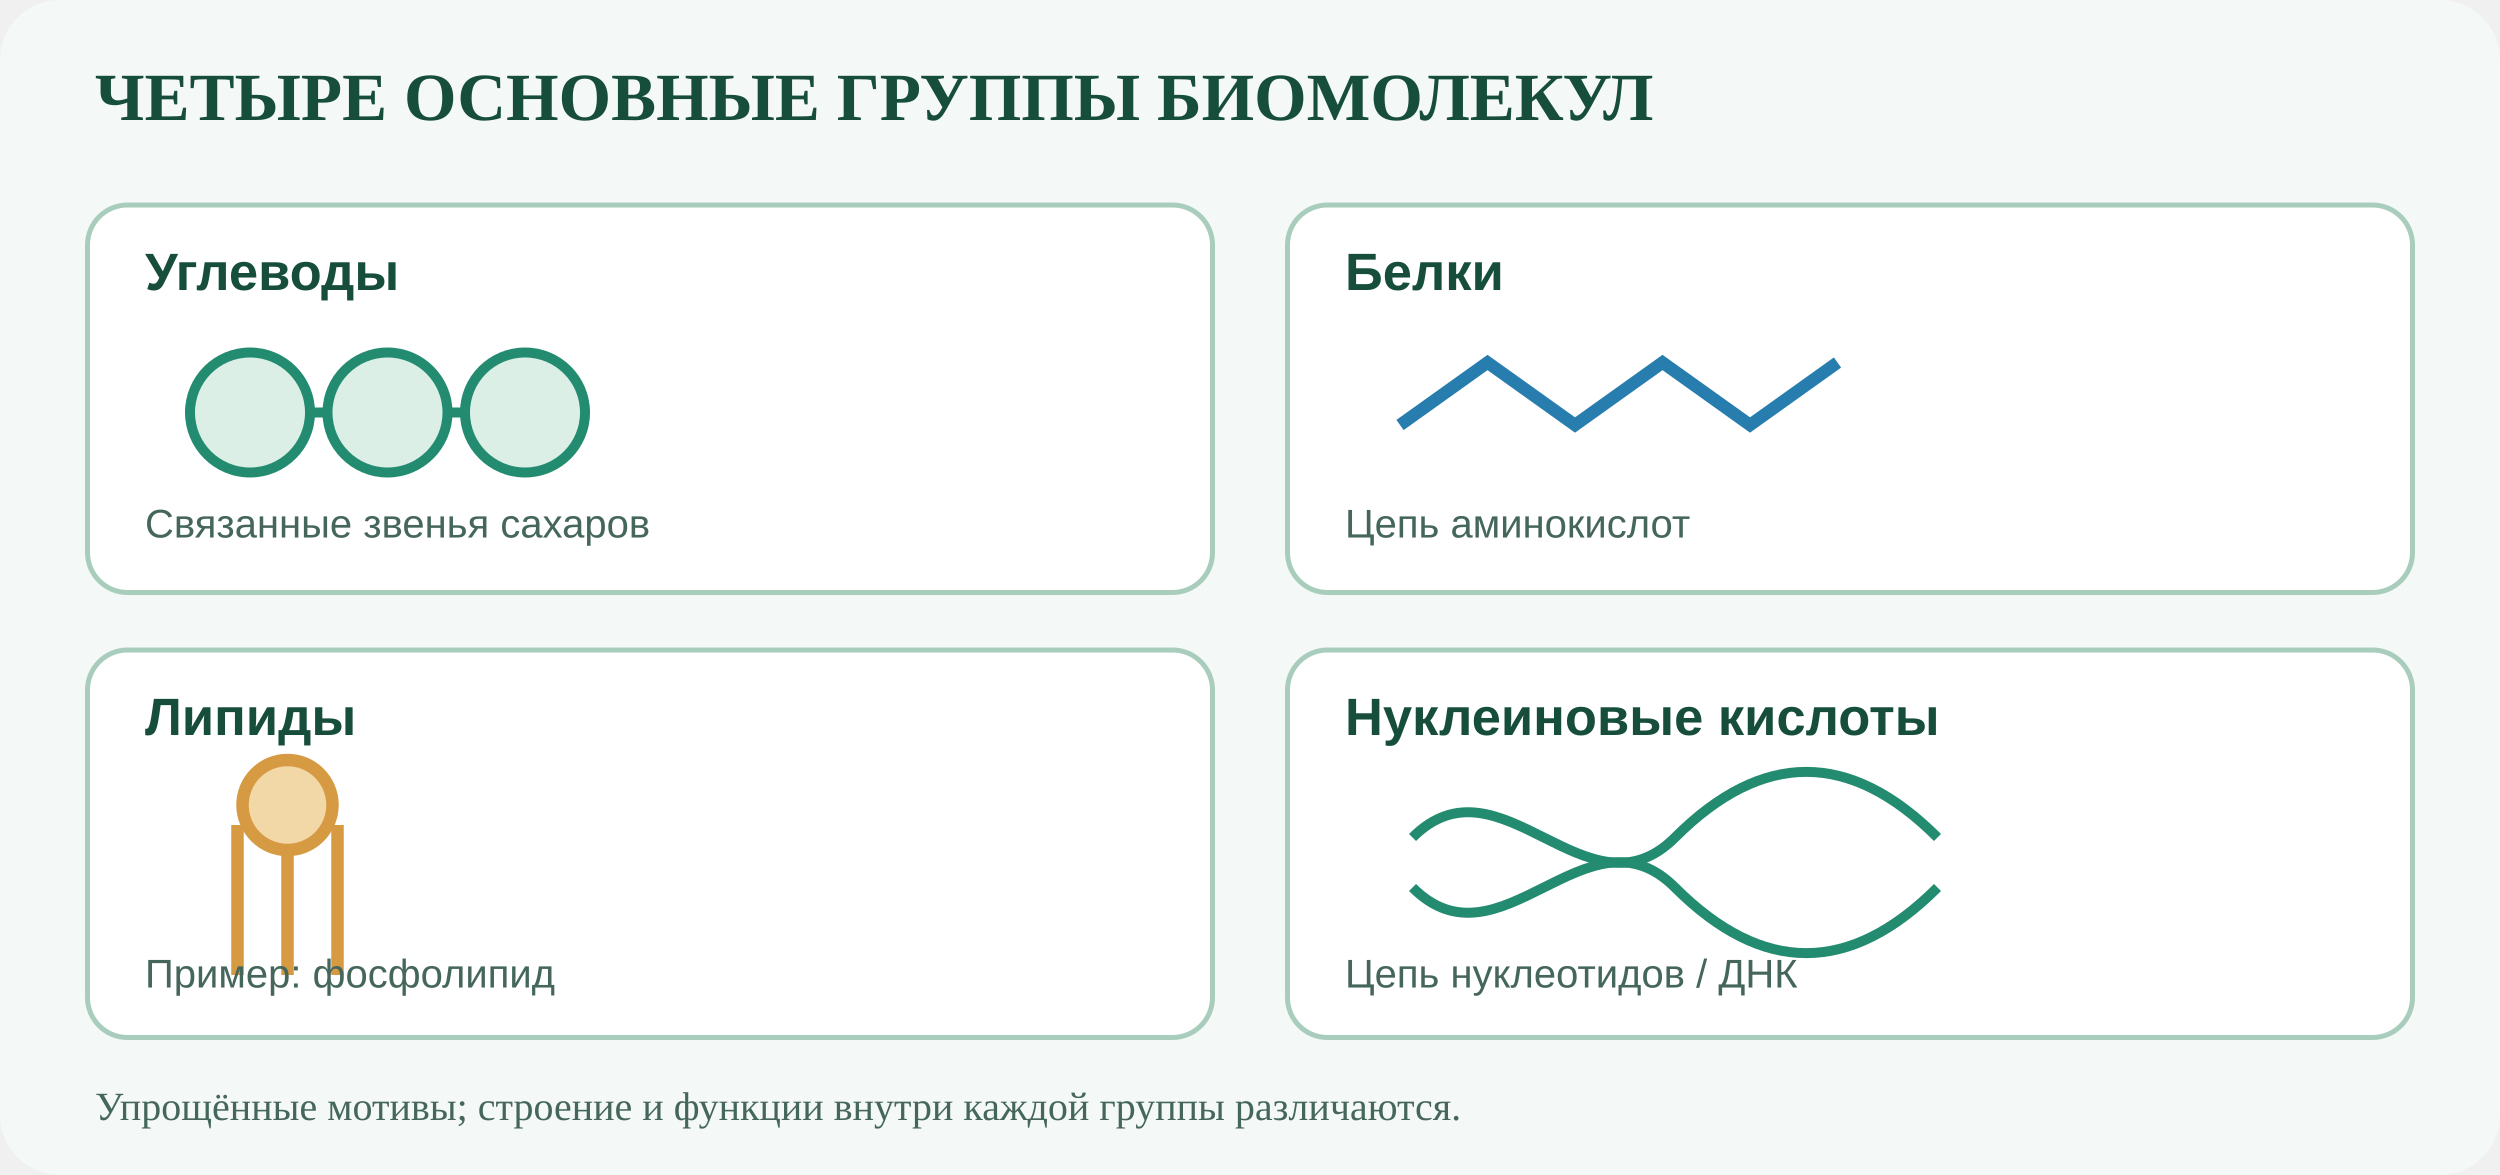
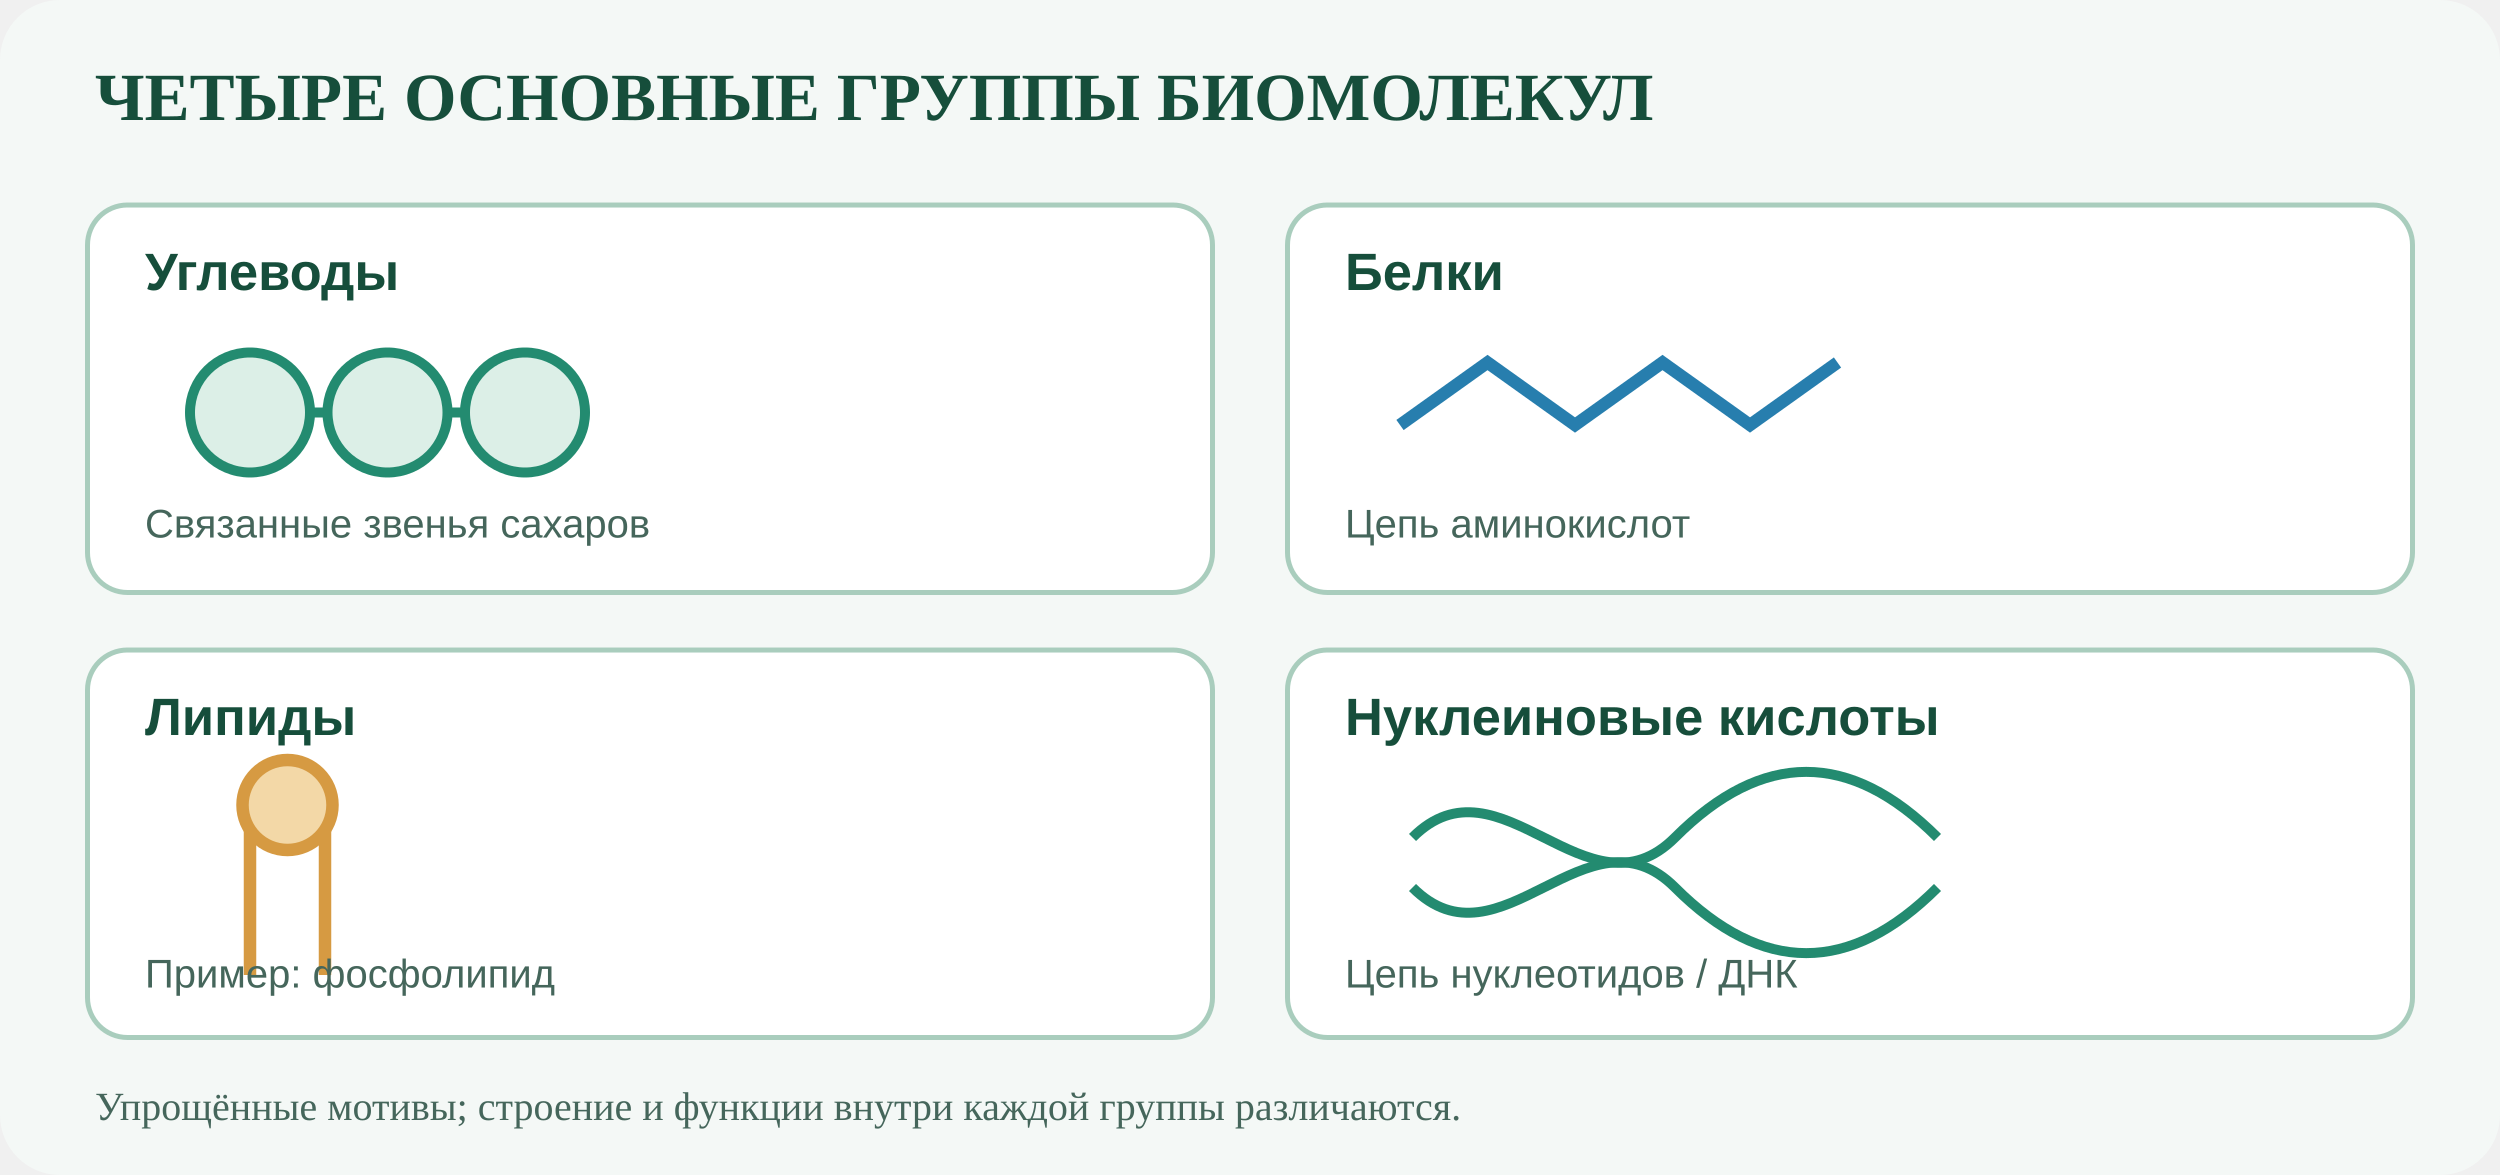
<svg xmlns="http://www.w3.org/2000/svg" viewBox="0 0 1000 470" role="img" aria-labelledby="t d">
  <rect width="1000" height="470" rx="24" fill="#f4f8f6" />
  <text x="38" y="48" font-size="27" font-weight="700" fill="#164e3b">ЧЕТЫРЕ ОСНОВНЫЕ ГРУППЫ БИОМОЛЕКУЛ</text>
  <g font-family="Arial">
    <g fill="#fff" stroke="#a9cdbd" stroke-width="2">
      <rect x="35" y="82" width="450" height="155" rx="16" />
      <rect x="515" y="82" width="450" height="155" rx="16" />
      <rect x="35" y="260" width="450" height="155" rx="16" />
      <rect x="515" y="260" width="450" height="155" rx="16" />
    </g>
    <g fill="#164e3b" font-size="21" font-weight="700">
      <text x="58" y="116">Углеводы</text>
      <text x="538" y="116">Белки</text>
      <text x="58" y="294">Липиды</text>
      <text x="538" y="294">Нуклеиновые кислоты</text>
    </g>
    <g stroke="#238b70" stroke-width="4" fill="#dcefe7">
      <circle cx="100" cy="165" r="24" />
      <circle cx="155" cy="165" r="24" />
      <circle cx="210" cy="165" r="24" />
      <path d="M124 165H131 M179 165H186" />
    </g>
    <g stroke="#277eae" stroke-width="5" fill="none">
      <path d="M560 170 L595 145 L630 170 L665 145 L700 170 L735 145" />
    </g>
    <g stroke="#d69a42" stroke-width="5" fill="none">
-       <path d="M95 330 V390 M115 330 V390 M135 330 V390" />
+       <path d="M100 330 V390 M130 330 V390" />
      <circle cx="115" cy="322" r="18" fill="#f3d8a7" stroke="#d69a42" />
    </g>
    <g stroke="#238b70" stroke-width="4" fill="none">
      <path d="M565 335 C600 300 635 370 670 335 S740 300 775 335" />
      <path d="M565 355 C600 390 635 320 670 355 S740 390 775 355" />
    </g>
    <g fill="#45665b" font-size="16">
      <text x="58" y="215">Связанные звенья сахаров</text>
      <text x="538" y="215">Цепь аминокислот</text>
      <text x="58" y="395">Пример: фосфолипид</text>
      <text x="538" y="395">Цепь нуклеотидов / ДНК</text>
    </g>
  </g>
  <text x="38" y="448" font-size="16" fill="#45665b">Упрощённые мотивы; строение и функции внутри каждой группы различаются.</text>
</svg>
